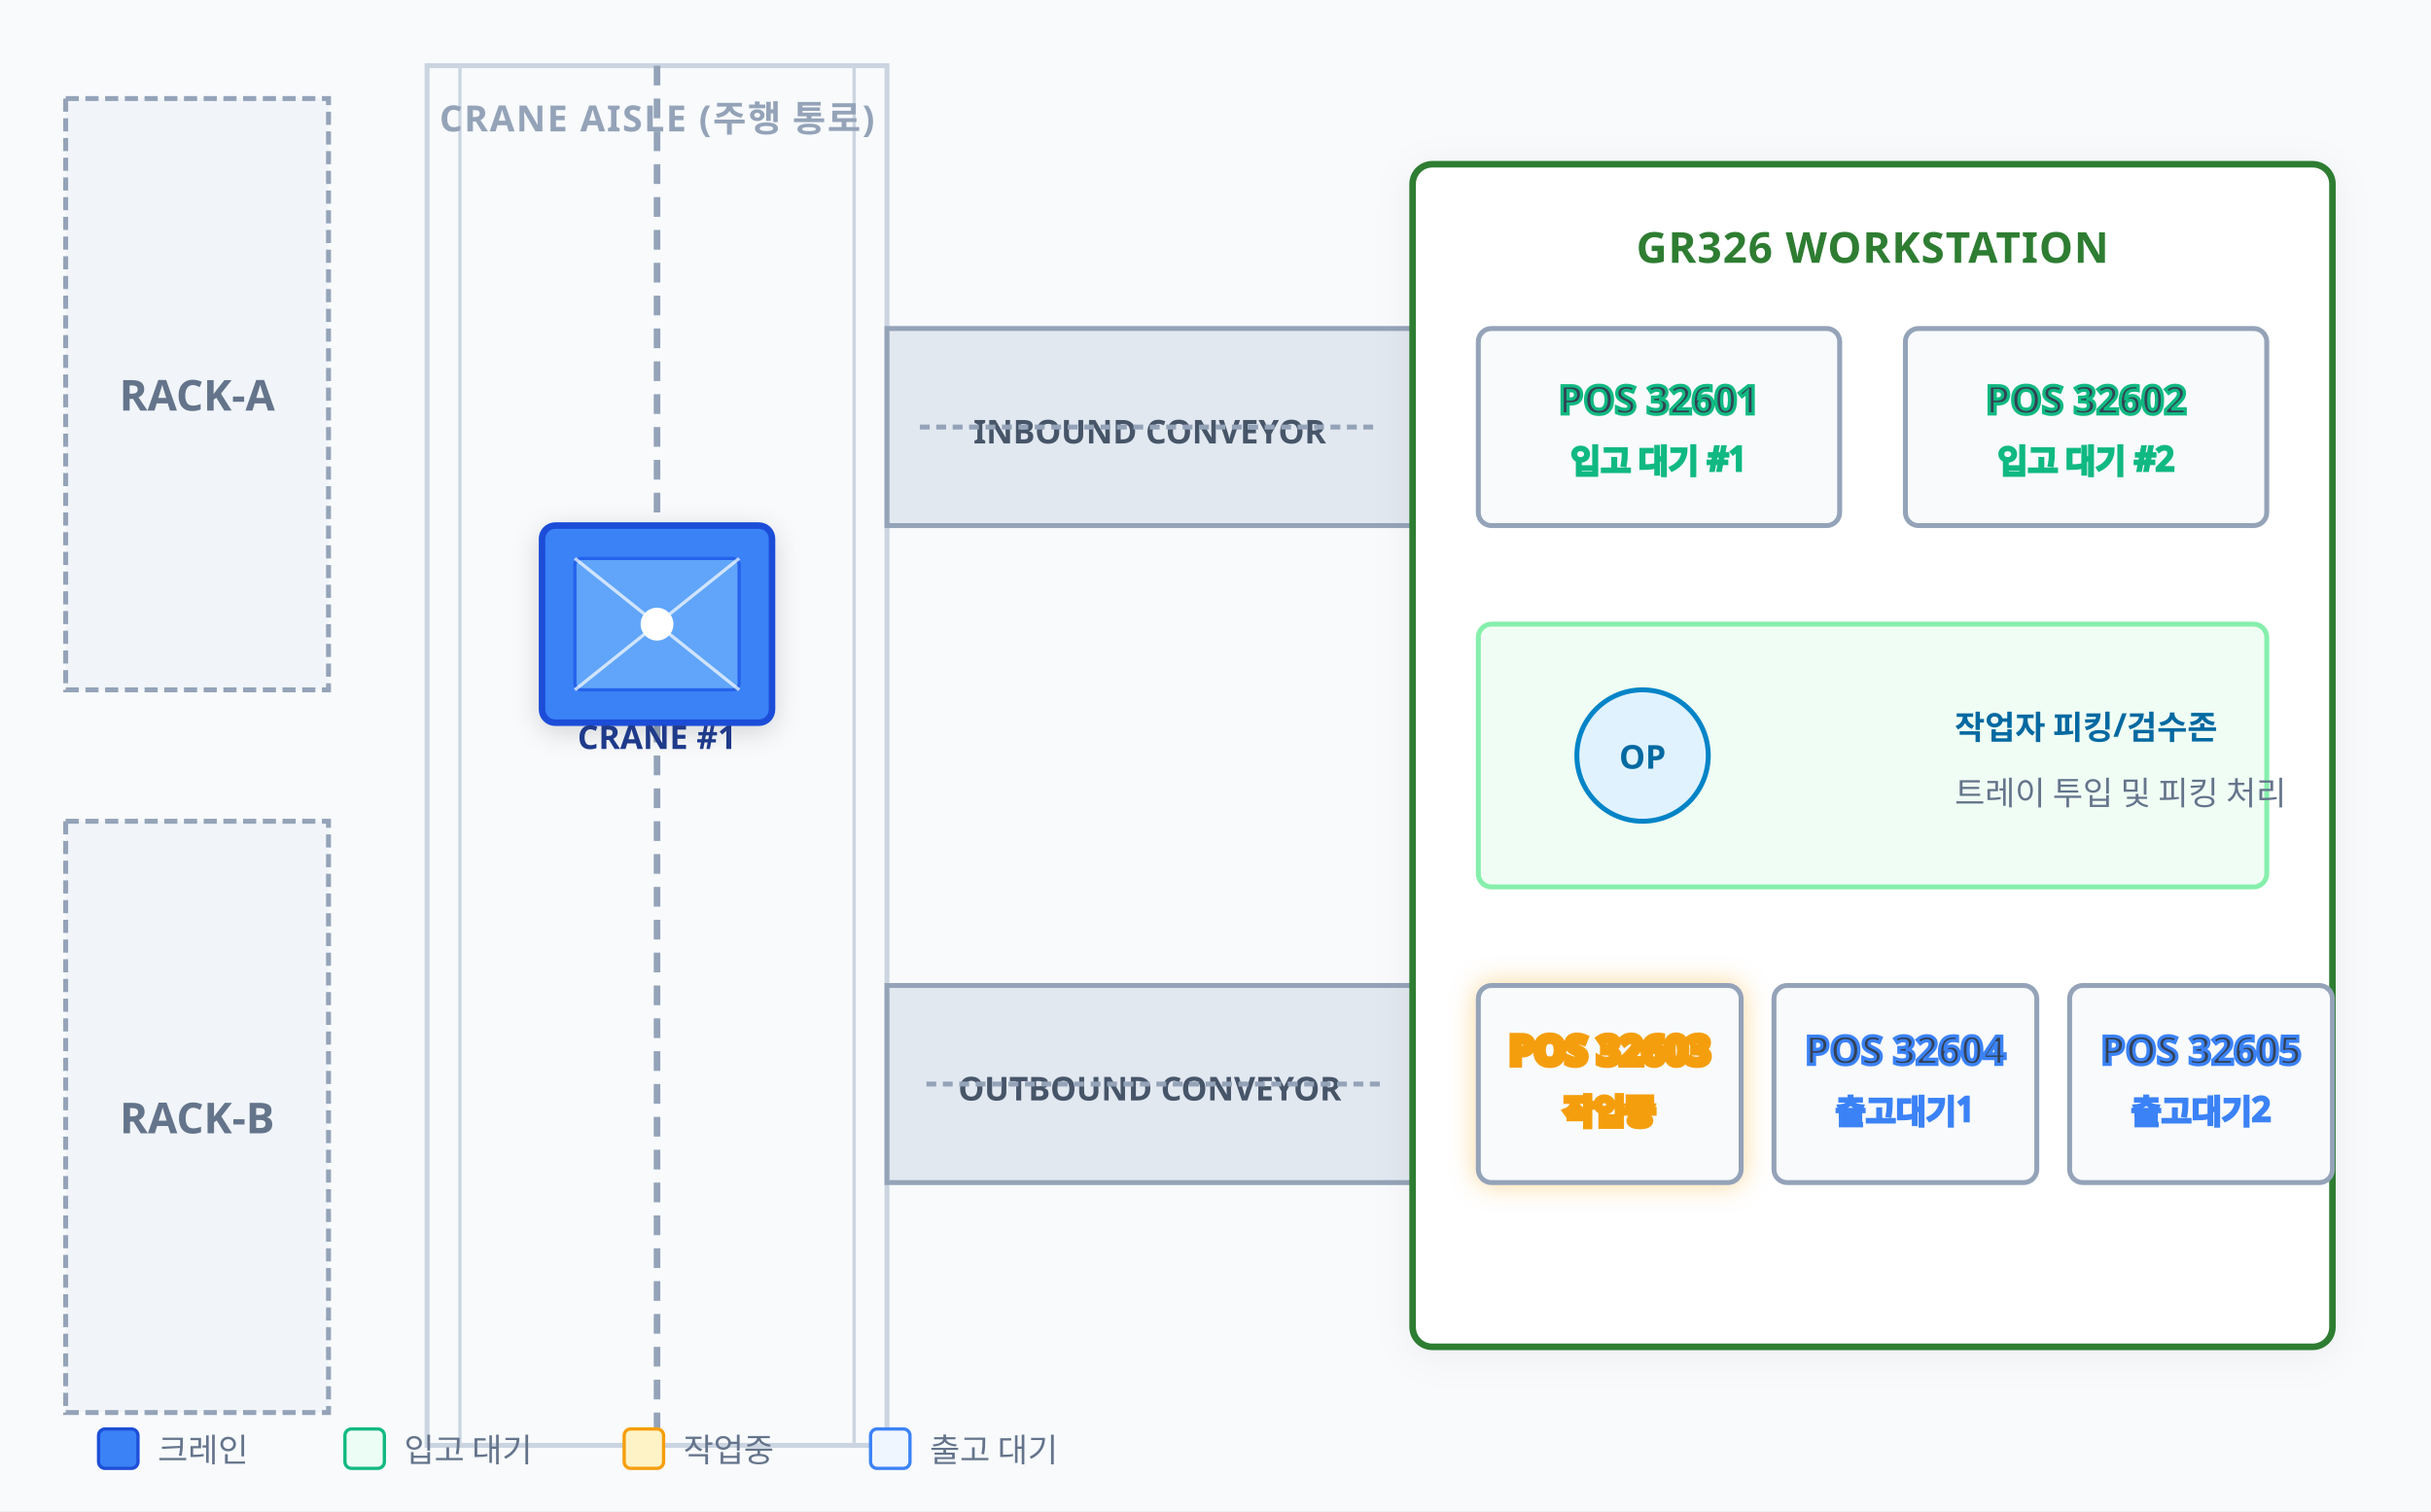
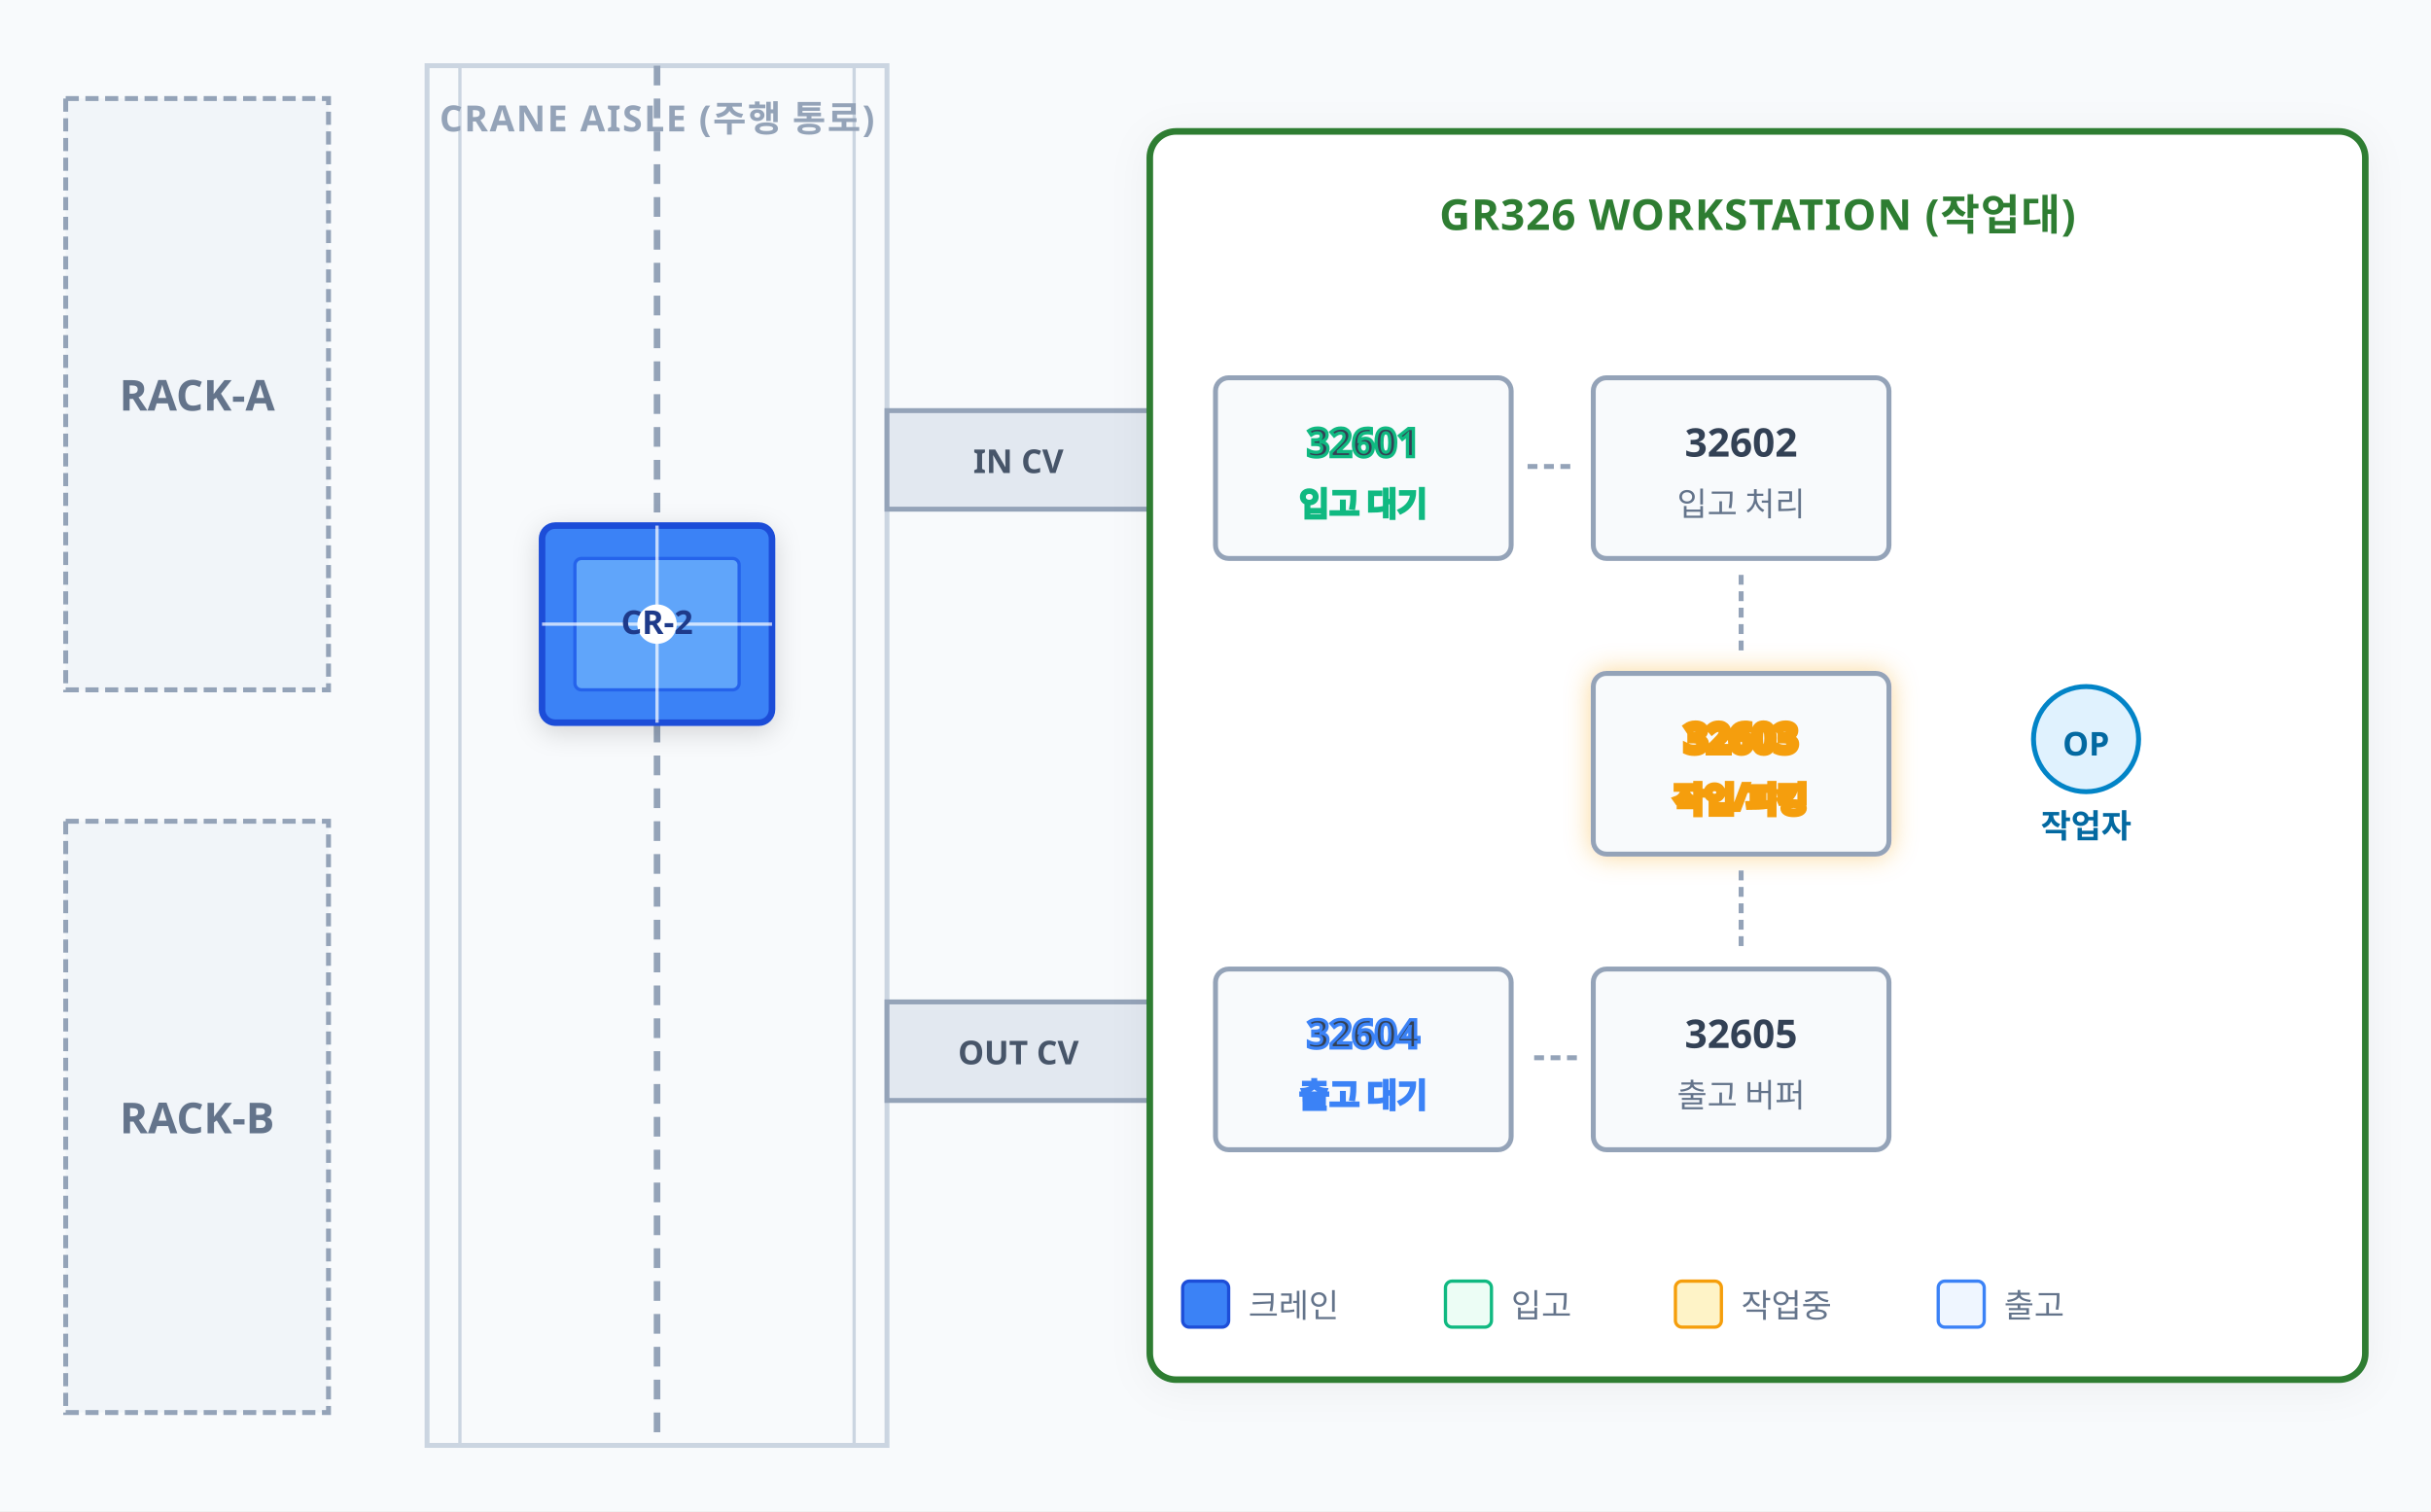
<svg xmlns="http://www.w3.org/2000/svg" viewBox="0 0 740 460" width="100%" height="100%">
  <defs>
    <style>
      .svg-bg { fill: #f8fafc; }
      .grid-line { stroke: #e2e8f0; stroke-width: 0.5; }
      .rack-boundary { fill: #f1f5f9; stroke: #94a3b8; stroke-width: 1.5; stroke-dasharray: 4, 2; }
      .rack-text { font-size: 13px; font-weight: 700; fill: #64748b; font-family: sans-serif; }
      .aisle-boundary { fill: #f8fafc; stroke: #cbd5e1; stroke-width: 1.5; }
      .rail-center-line { stroke: #94a3b8; stroke-width: 2; stroke-dasharray: 6, 4; }
      .rail-side-line { stroke: #cbd5e1; stroke-width: 1; }
      .aisle-label { font-size: 11px; font-weight: 600; fill: #94a3b8; letter-spacing: 0.5px; font-family: sans-serif; }
+       .crane-unit {
+         transition: transform 1.2s cubic-bezier(0.25, 0.1, 0.25, 1.0);
+         will-change: transform;
+       }
      .crane-body { fill: #3b82f6; stroke: #1d4ed8; stroke-width: 2; filter: drop-shadow(0 2px 4px rgba(0, 0, 0, 0.15)); }
      .crane-inner { fill: #60a5fa; stroke: #2563eb; stroke-width: 1; }
      .crane-cross { stroke: #ffffff; stroke-width: 1; opacity: 0.7; }
      .crane-center-dot { fill: #ffffff; }
      .crane-label { font-size: 10px; font-weight: 800; fill: #1e3a8a; font-family: sans-serif; }
      .conveyor-lane { fill: #e2e8f0; stroke: #94a3b8; stroke-width: 1.5; }
      .conveyor-label { font-size: 10px; font-weight: 700; fill: #475569; font-family: sans-serif; }
      .ws-boundary { fill: #ffffff; stroke: #2e7d32; stroke-width: 2; filter: drop-shadow(0 2px 6px rgba(0, 0, 0, 0.05)); }
      .ws-title { font-size: 13px; font-weight: 700; fill: #2e7d32; letter-spacing: 0.3px; font-family: sans-serif; }
      .tray-rect { fill: #f8fafc; stroke: #94a3b8; stroke-width: 1.5; transition: all 0.2s ease; }
      .tray-inbound { fill: #ecfdf5; stroke: #10b981; }
      .tray-outbound { fill: #eff6ff; stroke: #3b82f6; }
      .tray-active { fill: #fef3c7; stroke: #f59e0b; stroke-width: 2; filter: drop-shadow(0 0 4px rgba(245, 158, 11, 0.4)); }
      .tray-title { font-size: 12px; font-weight: 700; fill: #334155; font-family: sans-serif; pointer-events: none; }
      .tray-sub { font-size: 10px; font-weight: 500; fill: #64748b; font-family: sans-serif; pointer-events: none; }
      .active-title { fill: #92400e; }
      .active-sub { fill: #b45309; }
      .clickable { cursor: pointer; }
      .clickable:hover .tray-rect { filter: brightness(0.92); stroke-width: 2; }
      .clickable:hover.tray-active .tray-rect { filter: drop-shadow(0 0 8px rgba(245, 158, 11, 0.7)); }
      .operator-icon-bg { fill: #e0f2fe; stroke: #0284c7; stroke-width: 1.5; }
      .operator-icon { font-size: 10px; font-weight: 800; fill: #0369a1; font-family: sans-serif; }
      .operator-text { font-size: 10px; font-weight: 600; fill: #0369a1; font-family: sans-serif; }
      .flow-arrow { stroke: #94a3b8; stroke-width: 1.5; stroke-dasharray: 3, 2; fill: none; }
      .legend-crane { fill: #3b82f6; stroke: #1d4ed8; }
      .legend-inbound { fill: #ecfdf5; stroke: #10b981; }
      .legend-active { fill: #fef3c7; stroke: #f59e0b; }
      .legend-outbound { fill: #eff6ff; stroke: #3b82f6; }
      .legend-text { font-size: 10px; font-weight: 500; fill: #64748b; font-family: sans-serif; }
    </style>
    <pattern id="gridPattern" width="20" height="20" patternUnits="userSpaceOnUse">
      <path d="M 20 0 L 0 0 0 20" fill="none" class="grid-line" />
    </pattern>
  </defs>
  <rect width="100%" height="100%" fill="url(#gridPattern)" class="svg-bg" />
  <g class="rack-group">
    <rect x="20" y="30" width="80" height="180" class="rack-boundary" />
    <text x="60" y="125" class="rack-text" text-anchor="middle">RACK-A</text>
    <rect x="20" y="250" width="80" height="180" class="rack-boundary" />
    <text x="60" y="345" class="rack-text" text-anchor="middle">RACK-B</text>
  </g>
  <g class="crane-aisle-group">
    <rect x="130" y="20" width="140" height="420" class="aisle-boundary" />
    <line x1="200" y1="20" x2="200" y2="440" class="rail-center-line" />
    <line x1="140" y1="20" x2="140" y2="440" class="rail-side-line" />
    <line x1="260" y1="20" x2="260" y2="440" class="rail-side-line" />
    <text x="200" y="40" class="aisle-label" text-anchor="middle">
      CRANE AISLE (주행 통로)
    </text>
    <g id="crane-unit" class="crane-unit" transform="translate(200, 190)">
      <rect x="-35" y="-30" width="70" height="60" rx="4" class="crane-body" />
      <rect x="-25" y="-20" width="50" height="40" rx="2" class="crane-inner" />
-       <line x1="-25" y1="-20" x2="25" y2="20" class="crane-cross" />
-       <line x1="-25" y1="20" x2="25" y2="-20" class="crane-cross" />
-       <circle cx="0" cy="0" r="5" class="crane-center-dot" />
-       <text x="0" y="38" class="crane-label" text-anchor="middle">CRANE #1</text>
+       <line x1="0" y1="-30" x2="0" y2="30" class="crane-cross" />
+       <line x1="-35" y1="0" x2="35" y2="0" class="crane-cross" />
+       <circle cx="0" cy="0" r="6" class="crane-center-dot" />
+       <text x="0" y="3" class="crane-label" text-anchor="middle">CR-2</text>
    </g>
  </g>
-   <g class="conveyor-ws-group">
-     <rect x="270" y="100" width="160" height="60" class="conveyor-lane" />
-     <text x="350" y="135" class="conveyor-label" text-anchor="middle">
-       INBOUND CONVEYOR
+   <g class="conveyor-connection">
+     <rect x="270" y="125" width="80" height="30" class="conveyor-lane" />
+     <text x="310" y="144" class="conveyor-label" text-anchor="middle">IN CV</text>
+     <rect x="270" y="305" width="80" height="30" class="conveyor-lane" />
+     <text x="310" y="324" class="conveyor-label" text-anchor="middle">OUT CV</text>
+   </g>
+   <g class="workstation-group">
+     <rect x="350" y="40" width="370" height="380" rx="8" class="ws-boundary" />
+     <text x="535" y="70" class="ws-title" text-anchor="middle">
+       GR326 WORKSTATION (작업대)
    </text>
-     <path d="M 280 130 L 420 130" class="flow-arrow" />
-     <rect x="270" y="300" width="160" height="60" class="conveyor-lane" />
-     <text x="350" y="335" class="conveyor-label" text-anchor="middle">
-       OUTBOUND CONVEYOR
-     </text>
-     <path d="M 420 330 L 280 330" class="flow-arrow" />
-     <rect x="430" y="50" width="280" height="360" rx="6" class="ws-boundary" />
-     <text x="570" y="80" class="ws-title" text-anchor="middle">
-       GR326 WORKSTATION
-     </text>
-     <g id="pos-32601" class="tray-position tray-inbound clickable" data-position="32601" transform="translate(450, 100)">
-       <rect width="110" height="60" rx="4" class="tray-rect" />
-       <text x="55" y="26" class="tray-title" text-anchor="middle">POS 32601</text>
-       <text x="55" y="44" class="tray-sub" text-anchor="middle">입고 대기 #1</text>
+     <g id="pos-32601" class="tray-position tray-inbound clickable" transform="translate(370, 115)">
+       <rect width="90" height="55" rx="4" class="tray-rect" />
+       <text x="45" y="24" class="tray-title" text-anchor="middle">32601</text>
+       <text x="45" y="42" class="tray-sub" text-anchor="middle">입고 대기</text>
    </g>
-     <g id="pos-32602" class="tray-position tray-inbound clickable" data-position="32602" transform="translate(580, 100)">
-       <rect width="110" height="60" rx="4" class="tray-rect" />
-       <text x="55" y="26" class="tray-title" text-anchor="middle">POS 32602</text>
-       <text x="55" y="44" class="tray-sub" text-anchor="middle">입고 대기 #2</text>
+     <g id="pos-32602" class="tray-position clickable" transform="translate(485, 115)">
+       <rect width="90" height="55" rx="4" class="tray-rect" />
+       <text x="45" y="24" class="tray-title" text-anchor="middle">32602</text>
+       <text x="45" y="42" class="tray-sub" text-anchor="middle">입고 처리</text>
    </g>
-     <g class="operator-area" transform="translate(450, 190)">
-       <rect width="240" height="80" rx="4" fill="#f0fdf4" stroke="#86efac" stroke-width="1.5" />
-       <circle cx="50" cy="40" r="20" class="operator-icon-bg" />
-       <text x="50" y="44" class="operator-icon" text-anchor="middle">OP</text>
-       <text x="145" y="35" class="operator-text" font-weight="700">
-         작업자 피킹/검수존
-       </text>
-       <text x="145" y="55" class="legend-text">
-         트레이 투입 및 피킹 처리
-       </text>
+     <g id="pos-32603" class="tray-position tray-active clickable" transform="translate(485, 205)">
+       <rect width="90" height="55" rx="4" class="tray-rect" />
+       <text x="45" y="24" class="tray-title active-title" text-anchor="middle">32603</text>
+       <text x="45" y="42" class="tray-sub active-sub" text-anchor="middle">작업/피킹</text>
    </g>
-     <g id="pos-32603" class="tray-position tray-active clickable" data-position="32603" transform="translate(450, 300)">
-       <rect width="80" height="60" rx="4" class="tray-rect" />
-       <text x="40" y="24" class="tray-title active-title" text-anchor="middle">
-         POS 32603
-       </text>
-       <text x="40" y="42" class="tray-sub active-sub" text-anchor="middle">
-         작업중
-       </text>
+     <g class="operator-area" transform="translate(600, 200)">
+       <circle cx="35" cy="25" r="16" class="operator-icon-bg" />
+       <text x="35" y="30" class="operator-icon" text-anchor="middle">OP</text>
+       <text x="35" y="55" class="operator-text" text-anchor="middle">작업자</text>
    </g>
-     <g id="pos-32604" class="tray-position tray-outbound clickable" data-position="32604" transform="translate(540, 300)">
-       <rect width="80" height="60" rx="4" class="tray-rect" />
-       <text x="40" y="24" class="tray-title" text-anchor="middle">POS 32604</text>
-       <text x="40" y="42" class="tray-sub" text-anchor="middle">출고대기1</text>
+     <g id="pos-32604" class="tray-position tray-outbound clickable" transform="translate(370, 295)">
+       <rect width="90" height="55" rx="4" class="tray-rect" />
+       <text x="45" y="24" class="tray-title" text-anchor="middle">32604</text>
+       <text x="45" y="42" class="tray-sub" text-anchor="middle">출고 대기</text>
    </g>
-     <g id="pos-32605" class="tray-position tray-outbound clickable" data-position="32605" transform="translate(630, 300)">
-       <rect width="80" height="60" rx="4" class="tray-rect" />
-       <text x="40" y="24" class="tray-title" text-anchor="middle">POS 32605</text>
-       <text x="40" y="42" class="tray-sub" text-anchor="middle">출고대기2</text>
+     <g id="pos-32605" class="tray-position clickable" transform="translate(485, 295)">
+       <rect width="90" height="55" rx="4" class="tray-rect" />
+       <text x="45" y="24" class="tray-title" text-anchor="middle">32605</text>
+       <text x="45" y="42" class="tray-sub" text-anchor="middle">출고 버퍼</text>
    </g>
+     <path d="M 465 142 L 480 142" class="flow-arrow" />
+     <path d="M 530 175 L 530 200" class="flow-arrow" />
+     <path d="M 530 265 L 530 290" class="flow-arrow" />
+     <path d="M 480 322 L 465 322" class="flow-arrow" />
  </g>
-   <g class="legend-group" transform="translate(30, 435)">
-     <rect x="0" y="0" width="12" height="12" rx="2" class="legend-crane" />
-     <text x="18" y="10" class="legend-text">크레인</text>
-     <rect x="75" y="0" width="12" height="12" rx="2" class="legend-inbound" />
-     <text x="93" y="10" class="legend-text">입고 대기</text>
-     <rect x="160" y="0" width="12" height="12" rx="2" class="legend-active" />
-     <text x="178" y="10" class="legend-text">작업중</text>
-     <rect x="235" y="0" width="12" height="12" rx="2" class="legend-outbound" />
-     <text x="253" y="10" class="legend-text">출고 대기</text>
+   <g class="legend-group" transform="translate(360, 390)">
+     <rect x="0" y="0" width="14" height="14" rx="2" class="legend-crane" />
+     <text x="20" y="11" class="legend-text">크레인</text>
+     <rect x="80" y="0" width="14" height="14" rx="2" class="legend-inbound" />
+     <text x="100" y="11" class="legend-text">입고</text>
+     <rect x="150" y="0" width="14" height="14" rx="2" class="legend-active" />
+     <text x="170" y="11" class="legend-text">작업중</text>
+     <rect x="230" y="0" width="14" height="14" rx="2" class="legend-outbound" />
+     <text x="250" y="11" class="legend-text">출고</text>
  </g>
</svg>
